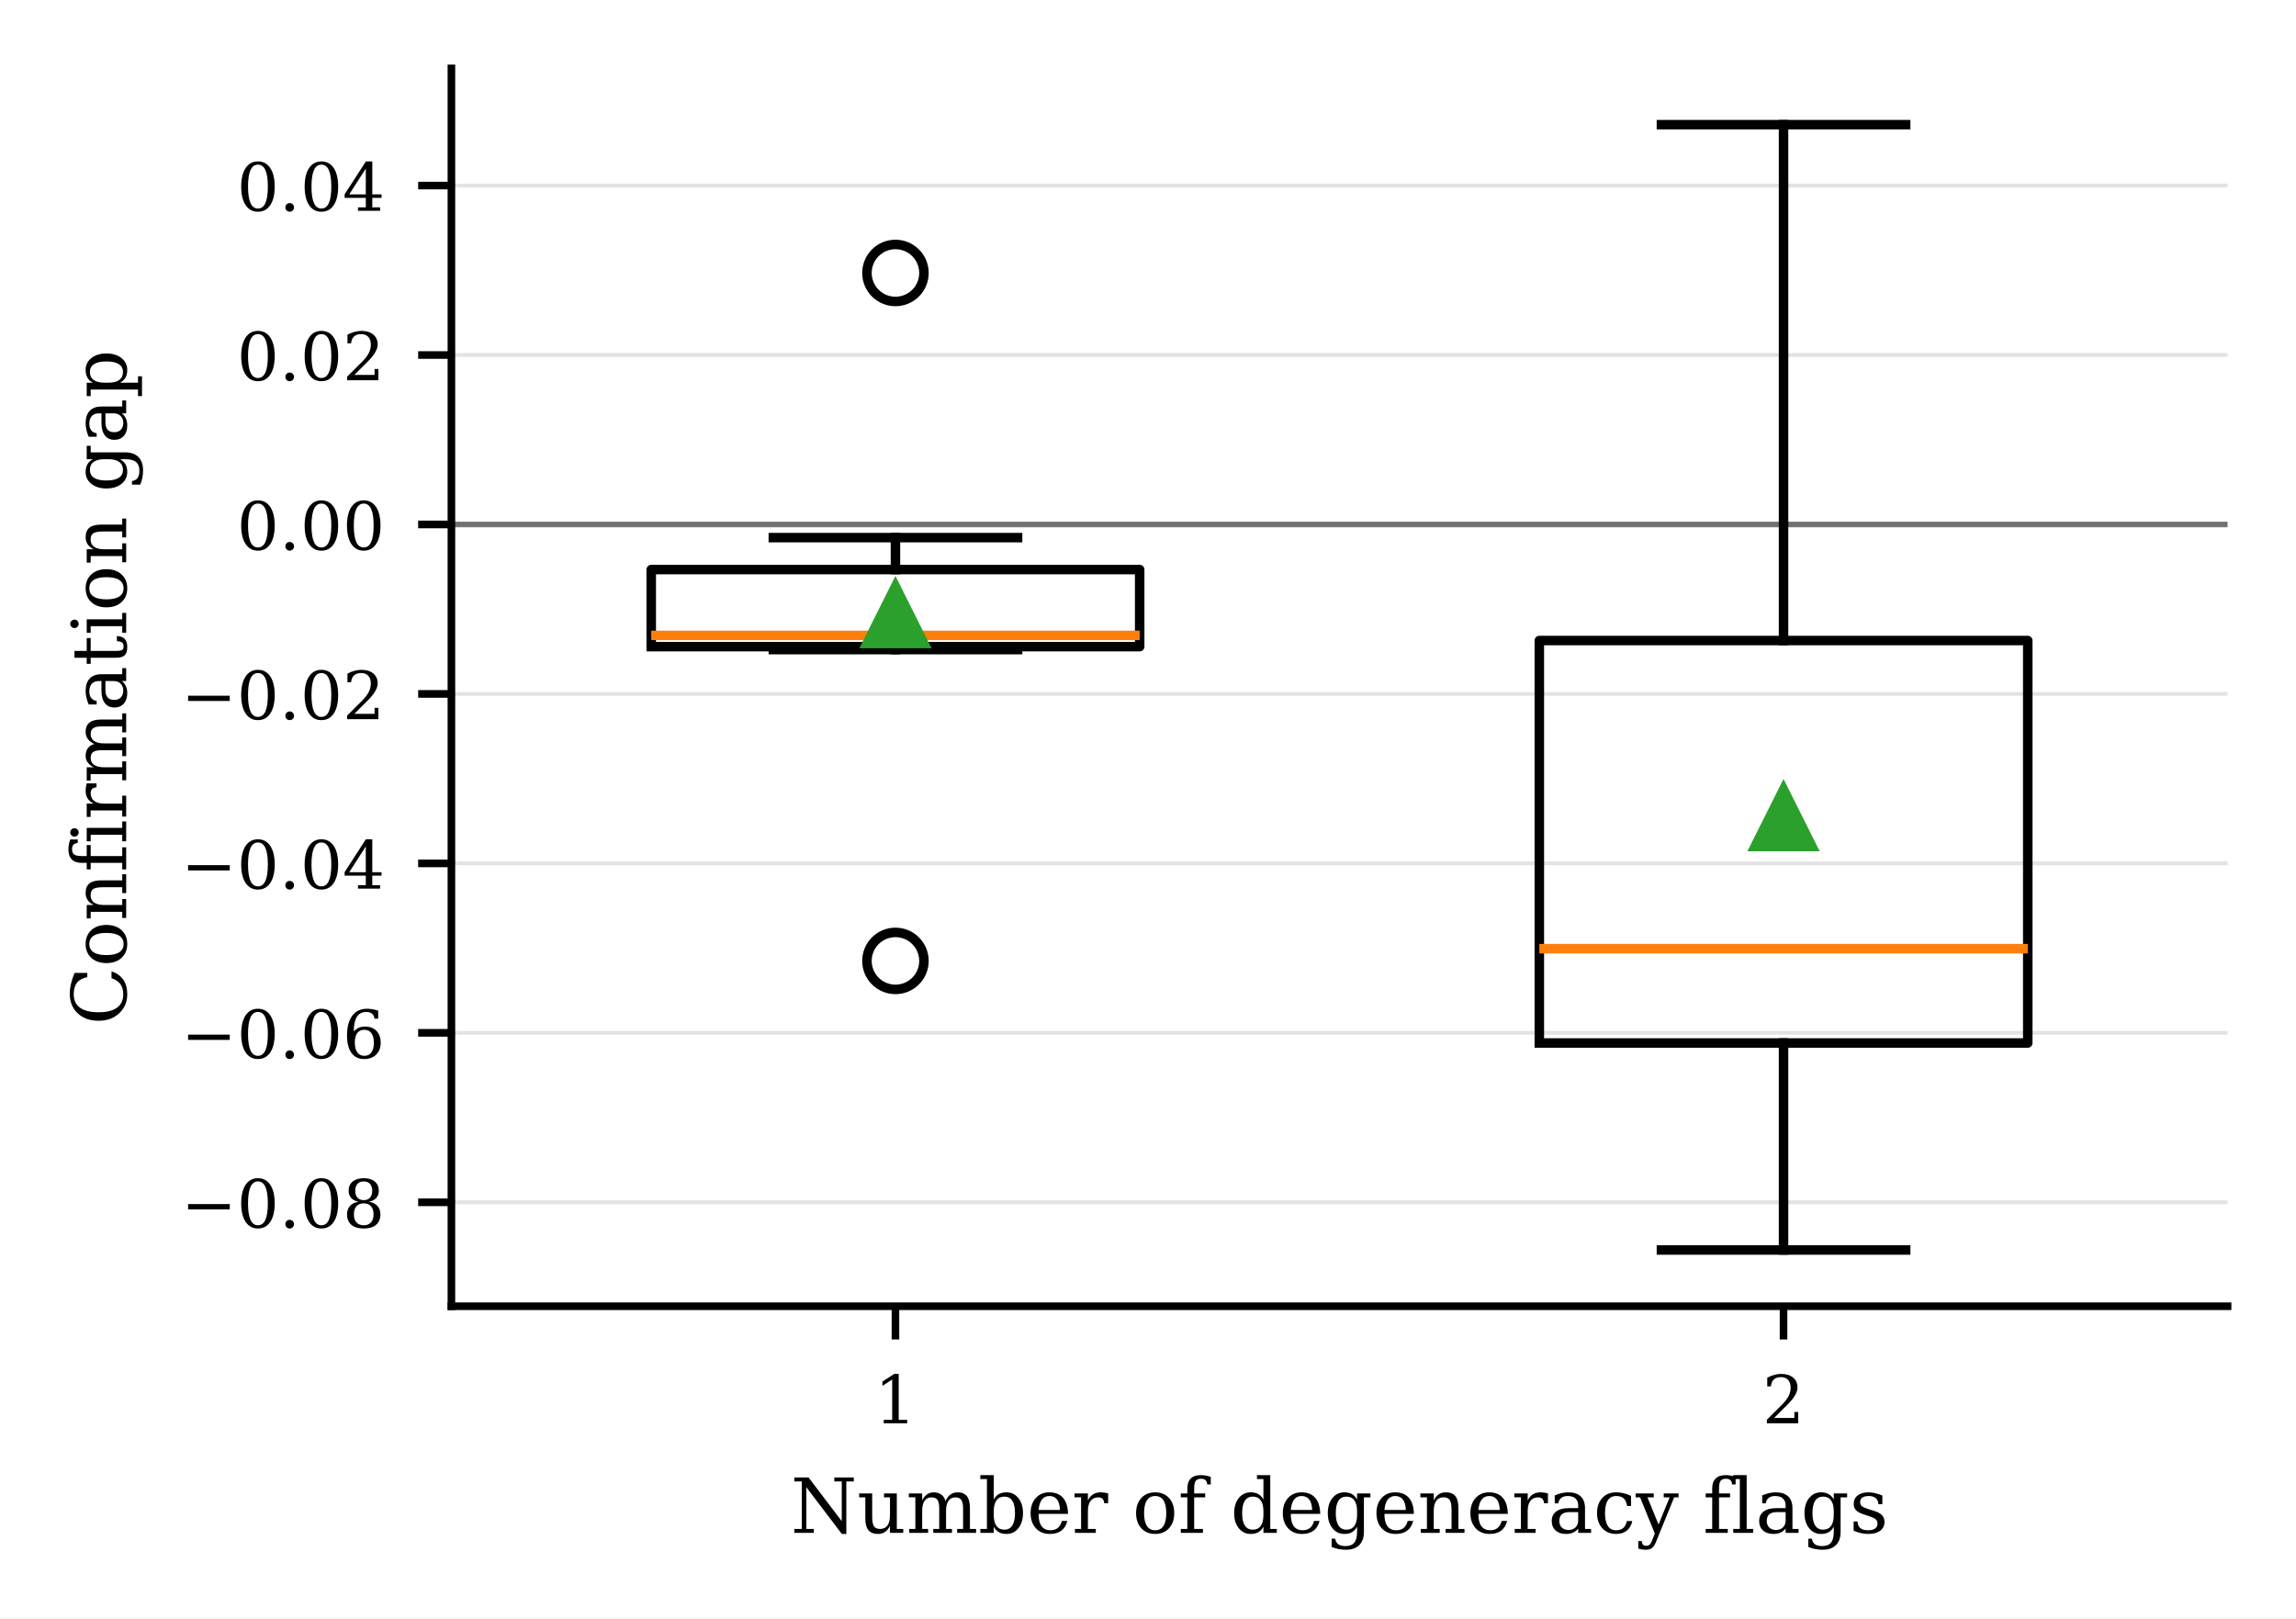
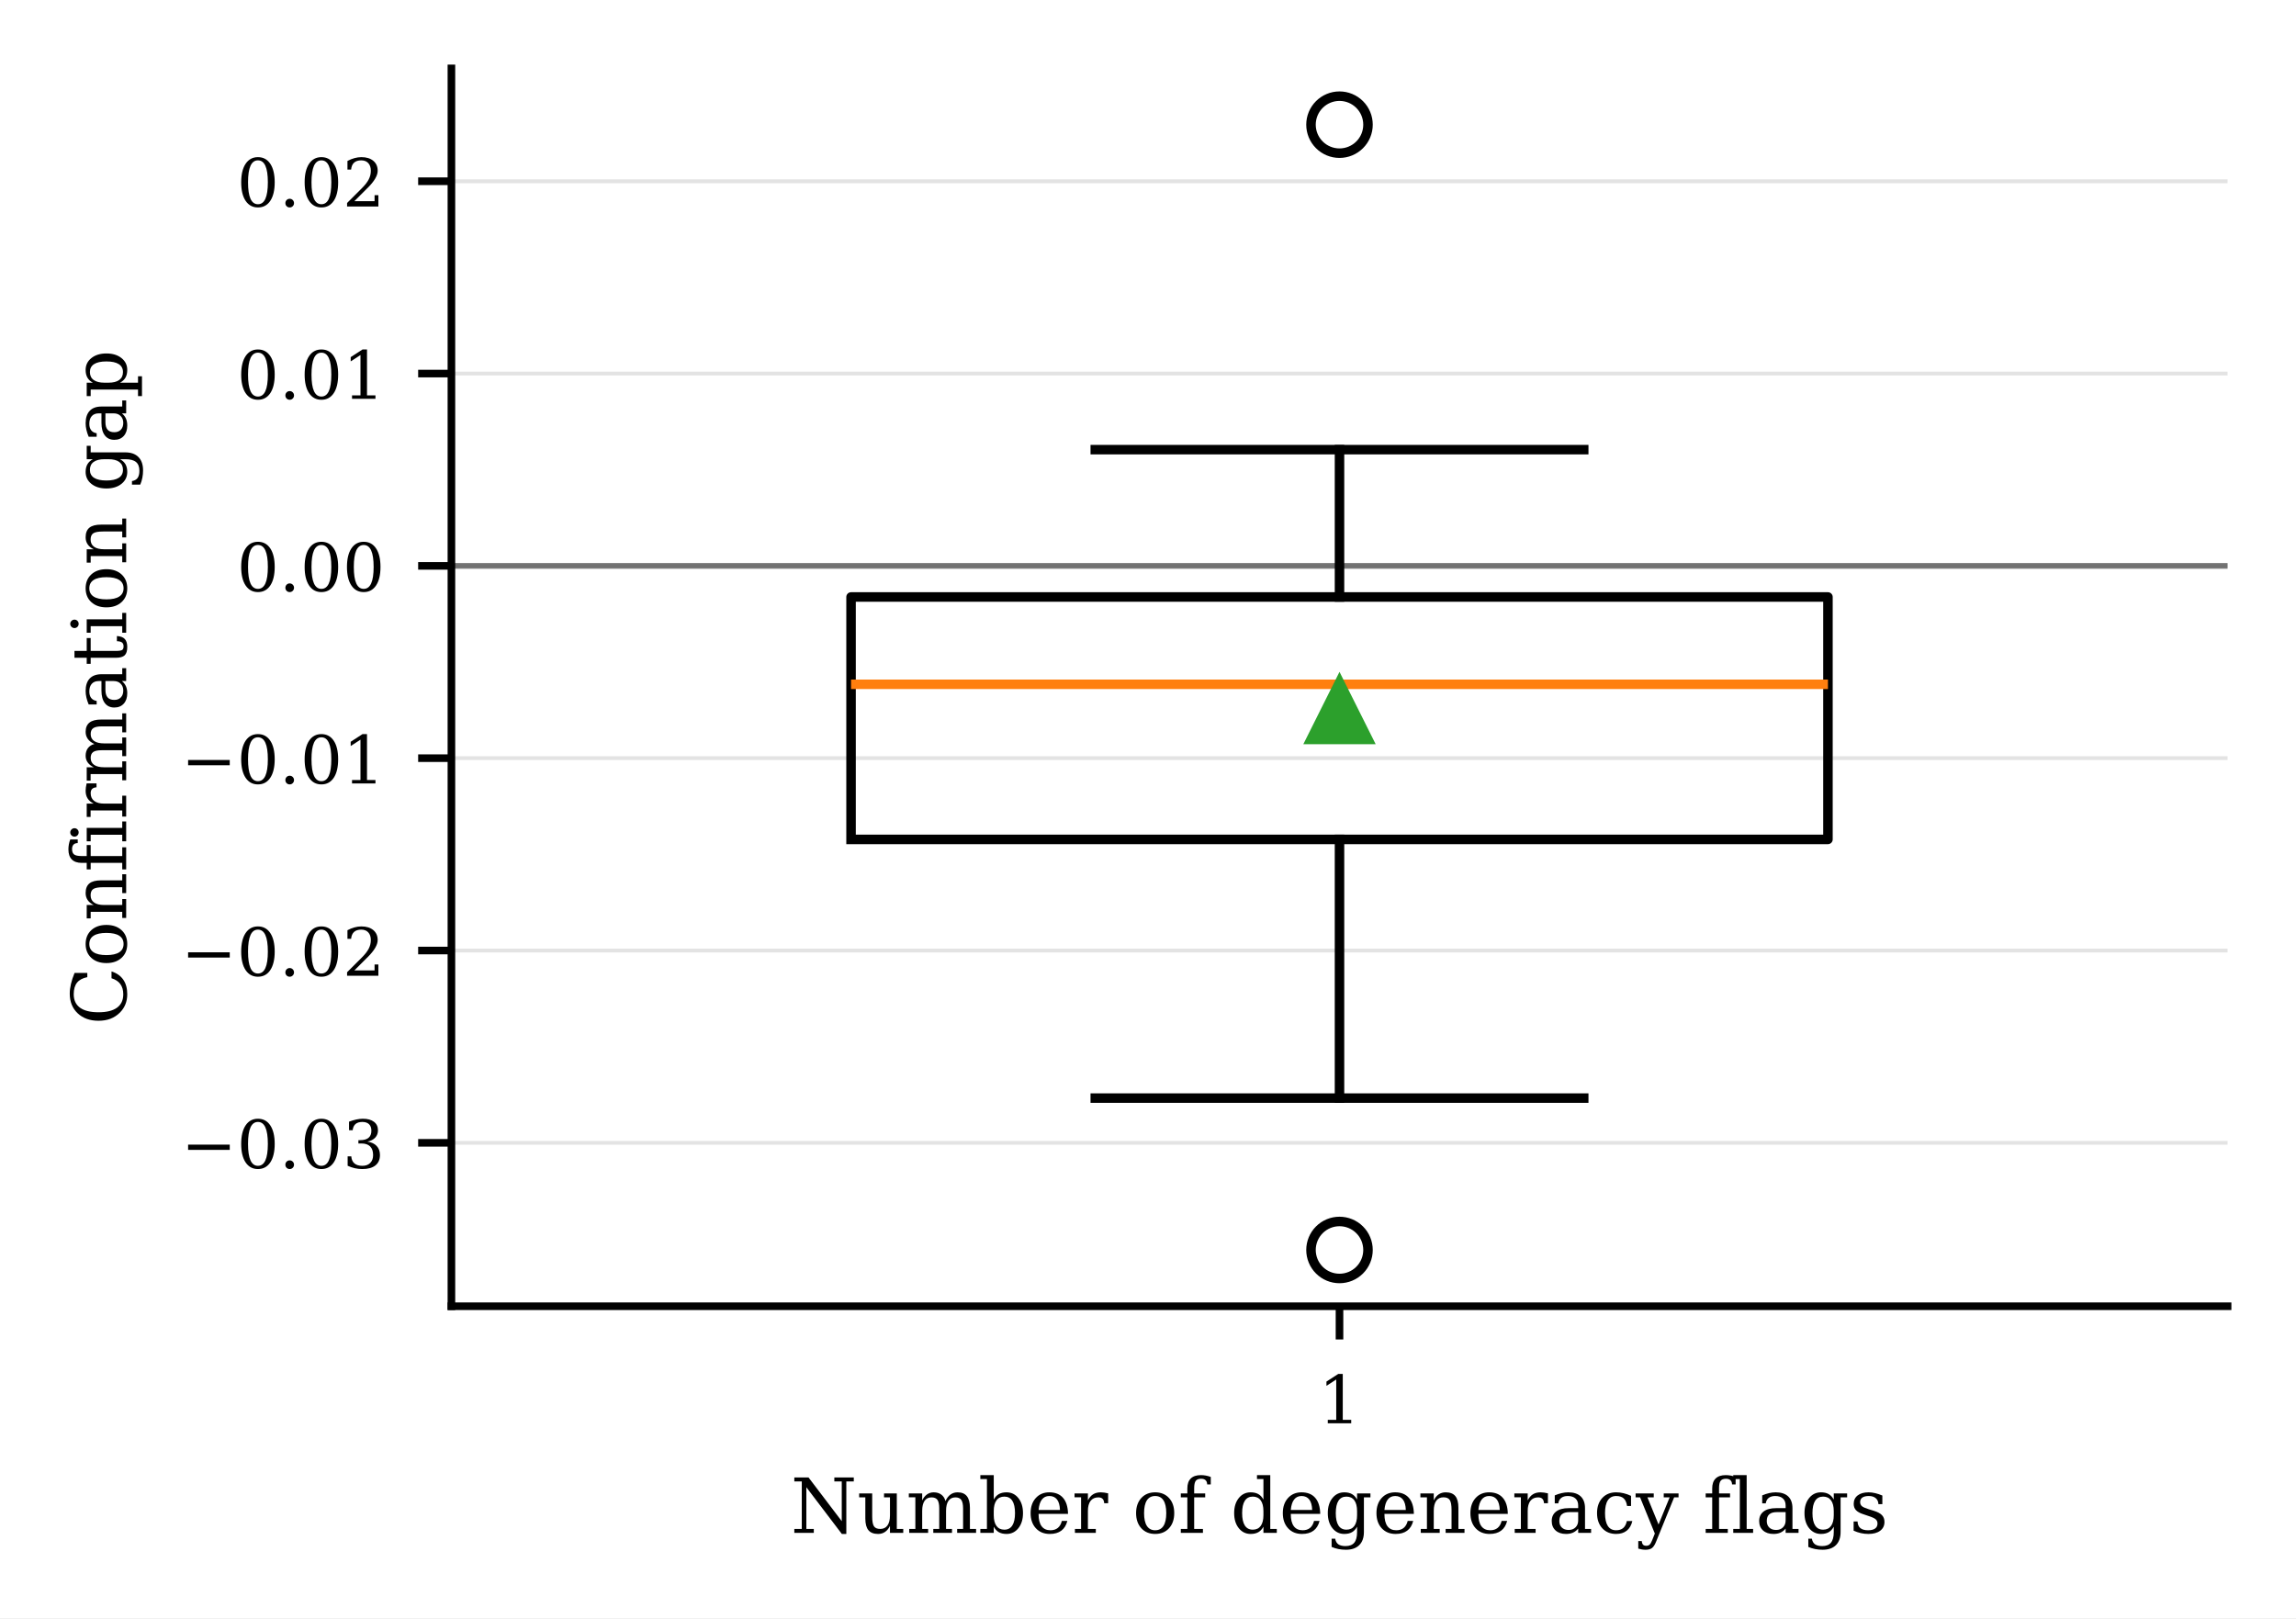
<svg xmlns="http://www.w3.org/2000/svg" xmlns:xlink="http://www.w3.org/1999/xlink" width="241.638pt" height="170.315pt" viewBox="0 0 241.638 170.315" version="1.1">
  <defs>
    <style type="text/css">*{stroke-linejoin: round; stroke-linecap: butt}</style>
  </defs>
  <g id="figure_1">
    <g id="patch_1">
      <path d="M 0 170.315  L 241.638 170.315  L 241.638 0  L 0 0  z " style="fill: #ffffff" />
    </g>
    <g id="axes_1">
      <g id="patch_2">
        <path d="M 47.508 137.484  L 234.438 137.484  L 234.438 7.2  L 47.508 7.2  z " style="fill: #ffffff" />
      </g>
      <g id="matplotlib.axis_1">
        <g id="xtick_1">
          <g id="line2d_1">
            <defs>
-               <path id="m36a0c910b8" d="M 0 0  L 0 3.5  " style="stroke: #000000; stroke-width: 0.8" />
-             </defs>
-             <g>
-               <use xlink:href="#m36a0c910b8" x="94.24" y="137.484" style="stroke: #000000; stroke-width: 0.8" />
+               <path id="me07863ba08" d="M 0 0  L 0 3.5  " style="stroke: #000000; stroke-width: 0.8" />
+             </defs>
+             <g>
+               <use xlink:href="#me07863ba08" x="140.973" y="137.484" style="stroke: #000000; stroke-width: 0.8" />
            </g>
          </g>
          <g id="text_1">
-             <g transform="translate(92.01359 149.8029) scale(0.07 -0.07)">
+             <g transform="translate(138.7461 149.8029) scale(0.07 -0.07)">
              <defs>
                <path id="DejaVuSerif-31" d="M 909 0  L 909 331  L 1722 331  L 1722 4213  L 781 3603  L 781 4013  L 1919 4750  L 2350 4750  L 2350 331  L 3163 331  L 3163 0  L 909 0  z " transform="scale(0.015625)" />
              </defs>
              <use xlink:href="#DejaVuSerif-31" />
            </g>
          </g>
        </g>
-         <g id="xtick_2">
-           <g id="line2d_2">
-             <g>
-               <use xlink:href="#m36a0c910b8" x="187.705" y="137.484" style="stroke: #000000; stroke-width: 0.8" />
-             </g>
-           </g>
-           <g id="text_2">
-             <g transform="translate(185.4786 149.8029) scale(0.07 -0.07)">
-               <defs>
-                 <path id="DejaVuSerif-32" d="M 819 3553  L 469 3553  L 469 4384  Q 803 4563 1142 4656  Q 1481 4750 1806 4750  Q 2534 4750 2956 4397  Q 3378 4044 3378 3438  Q 3378 2753 2422 1800  Q 2347 1728 2309 1691  L 1131 513  L 3078 513  L 3078 1088  L 3444 1088  L 3444 0  L 434 0  L 434 341  L 1850 1753  Q 2319 2222 2519 2614  Q 2719 3006 2719 3438  Q 2719 3909 2473 4175  Q 2228 4441 1797 4441  Q 1350 4441 1106 4219  Q 863 3997 819 3553  z " transform="scale(0.015625)" />
-               </defs>
-               <use xlink:href="#DejaVuSerif-32" />
-             </g>
-           </g>
-         </g>
-         <g id="text_3">
+         <g id="text_2">
          <g transform="translate(83.20609 161.3374) scale(0.08 -0.08)">
            <defs>
              <path id="DejaVuSerif-4e" d="M 313 0  L 313 331  L 941 331  L 941 4331  L 313 4331  L 313 4666  L 1509 4666  L 4306 984  L 4306 4331  L 3681 4331  L 3681 4666  L 5319 4666  L 5319 4331  L 4691 4331  L 4691 -91  L 4313 -91  L 1325 3841  L 1325 331  L 1953 331  L 1953 0  L 313 0  z " transform="scale(0.015625)" />
              <path id="DejaVuSerif-75" d="M 2266 3322  L 3341 3322  L 3341 331  L 3884 331  L 3884 0  L 2766 0  L 2766 588  Q 2606 256 2353 82  Q 2100 -91 1766 -91  Q 1213 -91 952 223  Q 691 538 691 1209  L 691 2988  L 172 2988  L 172 3322  L 1269 3322  L 1269 1388  Q 1269 781 1417 556  Q 1566 331 1947 331  Q 2347 331 2556 625  Q 2766 919 2766 1478  L 2766 2988  L 2266 2988  L 2266 3322  z " transform="scale(0.015625)" />
              <path id="DejaVuSerif-6d" d="M 3316 2675  Q 3481 3041 3739 3227  Q 3997 3413 4341 3413  Q 4863 3413 5119 3089  Q 5375 2766 5375 2113  L 5375 331  L 5894 331  L 5894 0  L 4300 0  L 4300 331  L 4800 331  L 4800 2047  Q 4800 2556 4650 2772  Q 4500 2988 4153 2988  Q 3769 2988 3567 2697  Q 3366 2406 3366 1850  L 3366 331  L 3866 331  L 3866 0  L 2291 0  L 2291 331  L 2791 331  L 2791 2069  Q 2791 2566 2641 2777  Q 2491 2988 2144 2988  Q 1759 2988 1557 2697  Q 1356 2406 1356 1850  L 1356 331  L 1856 331  L 1856 0  L 263 0  L 263 331  L 781 331  L 781 2994  L 231 2994  L 231 3322  L 1356 3322  L 1356 2731  Q 1516 3063 1762 3238  Q 2009 3413 2322 3413  Q 2709 3413 2968 3220  Q 3228 3028 3316 2675  z " transform="scale(0.015625)" />
              <path id="DejaVuSerif-62" d="M 738 331  L 738 4531  L 184 4531  L 184 4863  L 1313 4863  L 1313 2803  Q 1481 3116 1742 3264  Q 2003 3413 2388 3413  Q 3000 3413 3387 2928  Q 3775 2444 3775 1663  Q 3775 881 3387 395  Q 3000 -91 2388 -91  Q 2003 -91 1742 57  Q 1481 206 1313 519  L 1313 0  L 184 0  L 184 331  L 738 331  z M 1313 1497  Q 1313 897 1542 583  Q 1772 269 2209 269  Q 2650 269 2876 622  Q 3103 975 3103 1663  Q 3103 2353 2876 2703  Q 2650 3053 2209 3053  Q 1772 3053 1542 2737  Q 1313 2422 1313 1825  L 1313 1497  z " transform="scale(0.015625)" />
              <path id="DejaVuSerif-65" d="M 3469 1600  L 991 1600  L 991 1575  Q 991 903 1244 561  Q 1497 219 1991 219  Q 2369 219 2611 417  Q 2853 616 2950 1006  L 3413 1006  Q 3275 459 2904 184  Q 2534 -91 1931 -91  Q 1203 -91 761 389  Q 319 869 319 1663  Q 319 2450 753 2931  Q 1188 3413 1894 3413  Q 2647 3413 3050 2948  Q 3453 2484 3469 1600  z M 2791 1931  Q 2772 2513 2545 2808  Q 2319 3103 1894 3103  Q 1497 3103 1269 2806  Q 1041 2509 991 1931  L 2791 1931  z " transform="scale(0.015625)" />
              <path id="DejaVuSerif-72" d="M 3059 3328  L 3059 2497  L 2728 2497  Q 2713 2744 2591 2866  Q 2469 2988 2234 2988  Q 1809 2988 1582 2694  Q 1356 2400 1356 1850  L 1356 331  L 2022 331  L 2022 0  L 263 0  L 263 331  L 781 331  L 781 2994  L 231 2994  L 231 3322  L 1356 3322  L 1356 2731  Q 1525 3078 1790 3245  Q 2056 3413 2438 3413  Q 2578 3413 2733 3391  Q 2888 3369 3059 3328  z " transform="scale(0.015625)" />
              <path id="DejaVuSerif-20" transform="scale(0.015625)" />
              <path id="DejaVuSerif-6f" d="M 1925 219  Q 2388 219 2623 584  Q 2859 950 2859 1663  Q 2859 2375 2623 2739  Q 2388 3103 1925 3103  Q 1463 3103 1227 2739  Q 991 2375 991 1663  Q 991 950 1228 584  Q 1466 219 1925 219  z M 1925 -91  Q 1200 -91 759 389  Q 319 869 319 1663  Q 319 2456 758 2934  Q 1197 3413 1925 3413  Q 2653 3413 3092 2934  Q 3531 2456 3531 1663  Q 3531 869 3092 389  Q 2653 -91 1925 -91  z " transform="scale(0.015625)" />
              <path id="DejaVuSerif-66" d="M 2753 4078  L 2450 4078  Q 2447 4313 2317 4434  Q 2188 4556 1941 4556  Q 1619 4556 1487 4379  Q 1356 4203 1356 3750  L 1356 3322  L 2284 3322  L 2284 2988  L 1356 2988  L 1356 331  L 2094 331  L 2094 0  L 231 0  L 231 331  L 781 331  L 781 2988  L 231 2988  L 231 3322  L 781 3322  L 781 3738  Q 781 4294 1070 4578  Q 1359 4863 1919 4863  Q 2128 4863 2337 4825  Q 2547 4788 2753 4709  L 2753 4078  z " transform="scale(0.015625)" />
              <path id="DejaVuSerif-64" d="M 3359 331  L 3909 331  L 3909 0  L 2784 0  L 2784 519  Q 2616 206 2355 57  Q 2094 -91 1709 -91  Q 1097 -91 708 395  Q 319 881 319 1663  Q 319 2444 706 2928  Q 1094 3413 1709 3413  Q 2094 3413 2355 3264  Q 2616 3116 2784 2803  L 2784 4531  L 2241 4531  L 2241 4863  L 3359 4863  L 3359 331  z M 2784 1497  L 2784 1825  Q 2784 2422 2554 2737  Q 2325 3053 1888 3053  Q 1444 3053 1217 2703  Q 991 2353 991 1663  Q 991 975 1217 622  Q 1444 269 1888 269  Q 2325 269 2554 583  Q 2784 897 2784 1497  z " transform="scale(0.015625)" />
              <path id="DejaVuSerif-67" d="M 3359 2988  L 3359 72  Q 3359 -644 2965 -1033  Q 2572 -1422 1844 -1422  Q 1516 -1422 1216 -1362  Q 916 -1303 641 -1184  L 641 -488  L 941 -488  Q 997 -813 1206 -963  Q 1416 -1113 1806 -1113  Q 2313 -1113 2548 -827  Q 2784 -541 2784 72  L 2784 519  Q 2616 206 2355 57  Q 2094 -91 1709 -91  Q 1097 -91 708 395  Q 319 881 319 1663  Q 319 2444 706 2928  Q 1094 3413 1709 3413  Q 2094 3413 2355 3264  Q 2616 3116 2784 2803  L 2784 3322  L 3909 3322  L 3909 2988  L 3359 2988  z M 2784 1825  Q 2784 2422 2554 2737  Q 2325 3053 1888 3053  Q 1444 3053 1217 2703  Q 991 2353 991 1663  Q 991 975 1217 622  Q 1444 269 1888 269  Q 2325 269 2554 583  Q 2784 897 2784 1497  L 2784 1825  z " transform="scale(0.015625)" />
              <path id="DejaVuSerif-6e" d="M 263 0  L 263 331  L 781 331  L 781 2988  L 231 2988  L 231 3322  L 1356 3322  L 1356 2731  Q 1516 3069 1770 3241  Q 2025 3413 2363 3413  Q 2913 3413 3172 3097  Q 3431 2781 3431 2113  L 3431 331  L 3944 331  L 3944 0  L 2356 0  L 2356 331  L 2853 331  L 2853 1931  Q 2853 2541 2703 2767  Q 2553 2994 2175 2994  Q 1775 2994 1565 2701  Q 1356 2409 1356 1850  L 1356 331  L 1856 331  L 1856 0  L 263 0  z " transform="scale(0.015625)" />
              <path id="DejaVuSerif-61" d="M 2547 1044  L 2547 1747  L 1806 1747  Q 1378 1747 1168 1562  Q 959 1378 959 997  Q 959 650 1171 447  Q 1384 244 1747 244  Q 2106 244 2326 466  Q 2547 688 2547 1044  z M 3122 2075  L 3122 331  L 3634 331  L 3634 0  L 2547 0  L 2547 359  Q 2356 128 2106 18  Q 1856 -91 1522 -91  Q 969 -91 644 203  Q 319 497 319 997  Q 319 1513 691 1797  Q 1063 2081 1741 2081  L 2547 2081  L 2547 2309  Q 2547 2688 2317 2895  Q 2088 3103 1672 3103  Q 1328 3103 1125 2947  Q 922 2791 872 2484  L 575 2484  L 575 3156  Q 875 3284 1158 3348  Q 1441 3413 1709 3413  Q 2400 3413 2761 3070  Q 3122 2728 3122 2075  z " transform="scale(0.015625)" />
              <path id="DejaVuSerif-63" d="M 3291 997  Q 3169 466 2822 187  Q 2475 -91 1925 -91  Q 1200 -91 759 389  Q 319 869 319 1663  Q 319 2459 759 2936  Q 1200 3413 1925 3413  Q 2241 3413 2553 3339  Q 2866 3266 3181 3116  L 3181 2266  L 2847 2266  Q 2781 2703 2561 2903  Q 2341 3103 1931 3103  Q 1466 3103 1228 2742  Q 991 2381 991 1663  Q 991 944 1227 581  Q 1463 219 1931 219  Q 2303 219 2525 412  Q 2747 606 2828 997  L 3291 997  z " transform="scale(0.015625)" />
              <path id="DejaVuSerif-79" d="M 1381 -609  L 1600 -56  L 359 2988  L -19 2988  L -19 3322  L 1509 3322  L 1509 2988  L 978 2988  L 1913 703  L 2847 2988  L 2350 2988  L 2350 3322  L 3597 3322  L 3597 2988  L 3225 2988  L 1703 -750  Q 1547 -1138 1356 -1280  Q 1166 -1422 819 -1422  Q 672 -1422 517 -1397  Q 363 -1372 206 -1325  L 206 -691  L 500 -691  Q 519 -903 608 -995  Q 697 -1088 884 -1088  Q 1056 -1088 1161 -992  Q 1266 -897 1381 -609  z " transform="scale(0.015625)" />
              <path id="DejaVuSerif-6c" d="M 1313 331  L 1856 331  L 1856 0  L 184 0  L 184 331  L 738 331  L 738 4531  L 184 4531  L 184 4863  L 1313 4863  L 1313 331  z " transform="scale(0.015625)" />
              <path id="DejaVuSerif-73" d="M 359 184  L 359 959  L 691 959  Q 703 588 923 403  Q 1144 219 1575 219  Q 1963 219 2166 364  Q 2369 509 2369 788  Q 2369 1006 2220 1140  Q 2072 1275 1594 1428  L 1178 1569  Q 750 1706 558 1912  Q 366 2119 366 2438  Q 366 2894 700 3153  Q 1034 3413 1625 3413  Q 1888 3413 2178 3344  Q 2469 3275 2778 3144  L 2778 2419  L 2447 2419  Q 2434 2741 2221 2922  Q 2009 3103 1644 3103  Q 1281 3103 1095 2975  Q 909 2847 909 2591  Q 909 2381 1050 2254  Q 1191 2128 1613 1997  L 2069 1856  Q 2541 1709 2748 1489  Q 2956 1269 2956 922  Q 2956 450 2595 179  Q 2234 -91 1600 -91  Q 1278 -91 972 -22  Q 666 47 359 184  z " transform="scale(0.015625)" />
            </defs>
            <use xlink:href="#DejaVuSerif-4e" />
            <use xlink:href="#DejaVuSerif-75" transform="translate(87.5 0)" />
            <use xlink:href="#DejaVuSerif-6d" transform="translate(151.9043 0)" />
            <use xlink:href="#DejaVuSerif-62" transform="translate(246.7285 0)" />
            <use xlink:href="#DejaVuSerif-65" transform="translate(310.7422 0)" />
            <use xlink:href="#DejaVuSerif-72" transform="translate(369.9219 0)" />
            <use xlink:href="#DejaVuSerif-20" transform="translate(417.7246 0)" />
            <use xlink:href="#DejaVuSerif-6f" transform="translate(449.5117 0)" />
            <use xlink:href="#DejaVuSerif-66" transform="translate(509.7168 0)" />
            <use xlink:href="#DejaVuSerif-20" transform="translate(546.7285 0)" />
            <use xlink:href="#DejaVuSerif-64" transform="translate(578.5156 0)" />
            <use xlink:href="#DejaVuSerif-65" transform="translate(642.5293 0)" />
            <use xlink:href="#DejaVuSerif-67" transform="translate(701.709 0)" />
            <use xlink:href="#DejaVuSerif-65" transform="translate(765.7227 0)" />
            <use xlink:href="#DejaVuSerif-6e" transform="translate(824.9023 0)" />
            <use xlink:href="#DejaVuSerif-65" transform="translate(889.3066 0)" />
            <use xlink:href="#DejaVuSerif-72" transform="translate(948.4863 0)" />
            <use xlink:href="#DejaVuSerif-61" transform="translate(996.2891 0)" />
            <use xlink:href="#DejaVuSerif-63" transform="translate(1055.908 0)" />
            <use xlink:href="#DejaVuSerif-79" transform="translate(1111.914 0)" />
            <use xlink:href="#DejaVuSerif-20" transform="translate(1168.408 0)" />
            <use xlink:href="#DejaVuSerif-66" transform="translate(1200.195 0)" />
            <use xlink:href="#DejaVuSerif-6c" transform="translate(1237.207 0)" />
            <use xlink:href="#DejaVuSerif-61" transform="translate(1269.189 0)" />
            <use xlink:href="#DejaVuSerif-67" transform="translate(1328.809 0)" />
            <use xlink:href="#DejaVuSerif-73" transform="translate(1392.822 0)" />
          </g>
        </g>
      </g>
      <g id="matplotlib.axis_2">
        <g id="ytick_1">
+           <g id="line2d_2">
+             <path d="M 47.508 120.285  L 234.438 120.285  " clip-path="url(#p26b2263d2a)" style="fill: none; stroke: #b0b0b0; stroke-opacity: 0.35; stroke-width: 0.4; stroke-linecap: square" />
+           </g>
          <g id="line2d_3">
-             <path d="M 47.508 126.544  L 234.438 126.544  " clip-path="url(#p0a66d9eeee)" style="fill: none; stroke: #b0b0b0; stroke-opacity: 0.35; stroke-width: 0.4; stroke-linecap: square" />
-           </g>
-           <g id="line2d_4">
-             <defs>
-               <path id="mc7342f8eb5" d="M 0 0  L -3.5 0  " style="stroke: #000000; stroke-width: 0.8" />
-             </defs>
-             <g>
-               <use xlink:href="#mc7342f8eb5" x="47.508" y="126.544" style="stroke: #000000; stroke-width: 0.8" />
-             </g>
-           </g>
-           <g id="text_4">
-             <g transform="translate(19.05625 129.2031) scale(0.07 -0.07)">
+             <defs>
+               <path id="m6c20b6d5d7" d="M 0 0  L -3.5 0  " style="stroke: #000000; stroke-width: 0.8" />
+             </defs>
+             <g>
+               <use xlink:href="#m6c20b6d5d7" x="47.508" y="120.285" style="stroke: #000000; stroke-width: 0.8" />
+             </g>
+           </g>
+           <g id="text_3">
+             <g transform="translate(19.05625 122.9445) scale(0.07 -0.07)">
              <defs>
                <path id="DejaVuSerif-2212" d="M 678 2259  L 4684 2259  L 4684 1753  L 678 1753  L 678 2259  z " transform="scale(0.015625)" />
                <path id="DejaVuSerif-30" d="M 2034 219  Q 2513 219 2750 744  Q 2988 1269 2988 2328  Q 2988 3391 2750 3916  Q 2513 4441 2034 4441  Q 1556 4441 1318 3916  Q 1081 3391 1081 2328  Q 1081 1269 1318 744  Q 1556 219 2034 219  z M 2034 -91  Q 1275 -91 848 546  Q 422 1184 422 2328  Q 422 3475 848 4112  Q 1275 4750 2034 4750  Q 2797 4750 3222 4112  Q 3647 3475 3647 2328  Q 3647 1184 3222 546  Q 2797 -91 2034 -91  z " transform="scale(0.015625)" />
                <path id="DejaVuSerif-2e" d="M 603 325  Q 603 500 722 622  Q 841 744 1019 744  Q 1191 744 1312 622  Q 1434 500 1434 325  Q 1434 153 1312 31  Q 1191 -91 1019 -91  Q 841 -91 722 29  Q 603 150 603 325  z " transform="scale(0.015625)" />
-                 <path id="DejaVuSerif-38" d="M 2981 1275  Q 2981 1775 2732 2051  Q 2484 2328 2034 2328  Q 1584 2328 1336 2051  Q 1088 1775 1088 1275  Q 1088 772 1336 495  Q 1584 219 2034 219  Q 2484 219 2732 495  Q 2981 772 2981 1275  z M 2853 3541  Q 2853 3966 2637 4203  Q 2422 4441 2034 4441  Q 1650 4441 1433 4203  Q 1216 3966 1216 3541  Q 1216 3113 1433 2875  Q 1650 2638 2034 2638  Q 2422 2638 2637 2875  Q 2853 3113 2853 3541  z M 2516 2484  Q 3047 2413 3344 2092  Q 3641 1772 3641 1275  Q 3641 619 3225 264  Q 2809 -91 2034 -91  Q 1263 -91 845 264  Q 428 619 428 1275  Q 428 1772 725 2092  Q 1022 2413 1556 2484  Q 1084 2569 832 2842  Q 581 3116 581 3541  Q 581 4103 968 4426  Q 1356 4750 2034 4750  Q 2713 4750 3100 4426  Q 3488 4103 3488 3541  Q 3488 3116 3236 2842  Q 2984 2569 2516 2484  z " transform="scale(0.015625)" />
+                 <path id="DejaVuSerif-33" d="M 622 4469  Q 988 4606 1323 4678  Q 1659 4750 1953 4750  Q 2638 4750 3022 4454  Q 3406 4159 3406 3634  Q 3406 3213 3140 2930  Q 2875 2647 2388 2547  Q 2963 2466 3280 2130  Q 3597 1794 3597 1259  Q 3597 606 3158 257  Q 2719 -91 1894 -91  Q 1528 -91 1179 -12  Q 831 66 488 225  L 488 1131  L 838 1131  Q 869 681 1141 450  Q 1413 219 1906 219  Q 2384 219 2661 495  Q 2938 772 2938 1253  Q 2938 1803 2653 2086  Q 2369 2369 1819 2369  L 1522 2369  L 1522 2688  L 1678 2688  Q 2225 2688 2498 2914  Q 2772 3141 2772 3597  Q 2772 4006 2547 4223  Q 2322 4441 1900 4441  Q 1478 4441 1245 4241  Q 1013 4041 972 3647  L 622 3647  L 622 4469  z " transform="scale(0.015625)" />
              </defs>
              <use xlink:href="#DejaVuSerif-2212" />
              <use xlink:href="#DejaVuSerif-30" transform="translate(83.78906 0)" />
              <use xlink:href="#DejaVuSerif-2e" transform="translate(147.4121 0)" />
              <use xlink:href="#DejaVuSerif-30" transform="translate(179.1992 0)" />
-               <use xlink:href="#DejaVuSerif-38" transform="translate(242.8223 0)" />
+               <use xlink:href="#DejaVuSerif-33" transform="translate(242.8223 0)" />
            </g>
          </g>
        </g>
        <g id="ytick_2">
+           <g id="line2d_4">
+             <path d="M 47.508 100.043  L 234.438 100.043  " clip-path="url(#p26b2263d2a)" style="fill: none; stroke: #b0b0b0; stroke-opacity: 0.35; stroke-width: 0.4; stroke-linecap: square" />
+           </g>
          <g id="line2d_5">
-             <path d="M 47.508 108.708  L 234.438 108.708  " clip-path="url(#p0a66d9eeee)" style="fill: none; stroke: #b0b0b0; stroke-opacity: 0.35; stroke-width: 0.4; stroke-linecap: square" />
-           </g>
-           <g id="line2d_6">
-             <g>
-               <use xlink:href="#mc7342f8eb5" x="47.508" y="108.708" style="stroke: #000000; stroke-width: 0.8" />
-             </g>
-           </g>
-           <g id="text_5">
-             <g transform="translate(19.05625 111.3671) scale(0.07 -0.07)">
+             <g>
+               <use xlink:href="#m6c20b6d5d7" x="47.508" y="100.043" style="stroke: #000000; stroke-width: 0.8" />
+             </g>
+           </g>
+           <g id="text_4">
+             <g transform="translate(19.05625 102.7026) scale(0.07 -0.07)">
              <defs>
-                 <path id="DejaVuSerif-36" d="M 2094 219  Q 2534 219 2771 542  Q 3009 866 3009 1472  Q 3009 2078 2771 2401  Q 2534 2725 2094 2725  Q 1647 2725 1412 2412  Q 1178 2100 1178 1509  Q 1178 888 1415 553  Q 1653 219 2094 219  z M 1075 2569  Q 1288 2803 1556 2918  Q 1825 3034 2163 3034  Q 2859 3034 3264 2615  Q 3669 2197 3669 1472  Q 3669 763 3233 336  Q 2797 -91 2069 -91  Q 1278 -91 853 498  Q 428 1088 428 2181  Q 428 3406 931 4078  Q 1434 4750 2350 4750  Q 2597 4750 2869 4703  Q 3141 4656 3425 4563  L 3425 3794  L 3072 3794  Q 3034 4109 2831 4275  Q 2628 4441 2284 4441  Q 1678 4441 1381 3981  Q 1084 3522 1075 2569  z " transform="scale(0.015625)" />
+                 <path id="DejaVuSerif-32" d="M 819 3553  L 469 3553  L 469 4384  Q 803 4563 1142 4656  Q 1481 4750 1806 4750  Q 2534 4750 2956 4397  Q 3378 4044 3378 3438  Q 3378 2753 2422 1800  Q 2347 1728 2309 1691  L 1131 513  L 3078 513  L 3078 1088  L 3444 1088  L 3444 0  L 434 0  L 434 341  L 1850 1753  Q 2319 2222 2519 2614  Q 2719 3006 2719 3438  Q 2719 3909 2473 4175  Q 2228 4441 1797 4441  Q 1350 4441 1106 4219  Q 863 3997 819 3553  z " transform="scale(0.015625)" />
              </defs>
              <use xlink:href="#DejaVuSerif-2212" />
              <use xlink:href="#DejaVuSerif-30" transform="translate(83.78906 0)" />
              <use xlink:href="#DejaVuSerif-2e" transform="translate(147.4121 0)" />
              <use xlink:href="#DejaVuSerif-30" transform="translate(179.1992 0)" />
-               <use xlink:href="#DejaVuSerif-36" transform="translate(242.8223 0)" />
+               <use xlink:href="#DejaVuSerif-32" transform="translate(242.8223 0)" />
            </g>
          </g>
        </g>
        <g id="ytick_3">
+           <g id="line2d_6">
+             <path d="M 47.508 79.801  L 234.438 79.801  " clip-path="url(#p26b2263d2a)" style="fill: none; stroke: #b0b0b0; stroke-opacity: 0.35; stroke-width: 0.4; stroke-linecap: square" />
+           </g>
          <g id="line2d_7">
-             <path d="M 47.508 90.872  L 234.438 90.872  " clip-path="url(#p0a66d9eeee)" style="fill: none; stroke: #b0b0b0; stroke-opacity: 0.35; stroke-width: 0.4; stroke-linecap: square" />
-           </g>
-           <g id="line2d_8">
-             <g>
-               <use xlink:href="#mc7342f8eb5" x="47.508" y="90.872" style="stroke: #000000; stroke-width: 0.8" />
-             </g>
-           </g>
-           <g id="text_6">
-             <g transform="translate(19.05625 93.53109) scale(0.07 -0.07)">
-               <defs>
-                 <path id="DejaVuSerif-34" d="M 2234 1581  L 2234 4063  L 641 1581  L 2234 1581  z M 3609 0  L 1484 0  L 1484 331  L 2234 331  L 2234 1247  L 197 1247  L 197 1588  L 2241 4750  L 2859 4750  L 2859 1581  L 3750 1581  L 3750 1247  L 2859 1247  L 2859 331  L 3609 331  L 3609 0  z " transform="scale(0.015625)" />
-               </defs>
+             <g>
+               <use xlink:href="#m6c20b6d5d7" x="47.508" y="79.801" style="stroke: #000000; stroke-width: 0.8" />
+             </g>
+           </g>
+           <g id="text_5">
+             <g transform="translate(19.05625 82.46077) scale(0.07 -0.07)">
              <use xlink:href="#DejaVuSerif-2212" />
              <use xlink:href="#DejaVuSerif-30" transform="translate(83.78906 0)" />
              <use xlink:href="#DejaVuSerif-2e" transform="translate(147.4121 0)" />
              <use xlink:href="#DejaVuSerif-30" transform="translate(179.1992 0)" />
-               <use xlink:href="#DejaVuSerif-34" transform="translate(242.8223 0)" />
+               <use xlink:href="#DejaVuSerif-31" transform="translate(242.8223 0)" />
            </g>
          </g>
        </g>
        <g id="ytick_4">
+           <g id="line2d_8">
+             <path d="M 47.508 59.559  L 234.438 59.559  " clip-path="url(#p26b2263d2a)" style="fill: none; stroke: #b0b0b0; stroke-opacity: 0.35; stroke-width: 0.4; stroke-linecap: square" />
+           </g>
          <g id="line2d_9">
-             <path d="M 47.508 73.036  L 234.438 73.036  " clip-path="url(#p0a66d9eeee)" style="fill: none; stroke: #b0b0b0; stroke-opacity: 0.35; stroke-width: 0.4; stroke-linecap: square" />
-           </g>
-           <g id="line2d_10">
-             <g>
-               <use xlink:href="#mc7342f8eb5" x="47.508" y="73.036" style="stroke: #000000; stroke-width: 0.8" />
-             </g>
-           </g>
-           <g id="text_7">
-             <g transform="translate(19.05625 75.69507) scale(0.07 -0.07)">
-               <use xlink:href="#DejaVuSerif-2212" />
-               <use xlink:href="#DejaVuSerif-30" transform="translate(83.78906 0)" />
-               <use xlink:href="#DejaVuSerif-2e" transform="translate(147.4121 0)" />
-               <use xlink:href="#DejaVuSerif-30" transform="translate(179.1992 0)" />
-               <use xlink:href="#DejaVuSerif-32" transform="translate(242.8223 0)" />
-             </g>
-           </g>
-         </g>
-         <g id="ytick_5">
-           <g id="line2d_11">
-             <path d="M 47.508 55.2  L 234.438 55.2  " clip-path="url(#p0a66d9eeee)" style="fill: none; stroke: #b0b0b0; stroke-opacity: 0.35; stroke-width: 0.4; stroke-linecap: square" />
-           </g>
-           <g id="line2d_12">
-             <g>
-               <use xlink:href="#mc7342f8eb5" x="47.508" y="55.2" style="stroke: #000000; stroke-width: 0.8" />
-             </g>
-           </g>
-           <g id="text_8">
-             <g transform="translate(24.92203 57.85906) scale(0.07 -0.07)">
+             <g>
+               <use xlink:href="#m6c20b6d5d7" x="47.508" y="59.559" style="stroke: #000000; stroke-width: 0.8" />
+             </g>
+           </g>
+           <g id="text_6">
+             <g transform="translate(24.92203 62.21891) scale(0.07 -0.07)">
              <use xlink:href="#DejaVuSerif-30" />
              <use xlink:href="#DejaVuSerif-2e" transform="translate(63.62305 0)" />
              <use xlink:href="#DejaVuSerif-30" transform="translate(95.41016 0)" />
              <use xlink:href="#DejaVuSerif-30" transform="translate(159.0332 0)" />
            </g>
          </g>
        </g>
+         <g id="ytick_5">
+           <g id="line2d_10">
+             <path d="M 47.508 39.318  L 234.438 39.318  " clip-path="url(#p26b2263d2a)" style="fill: none; stroke: #b0b0b0; stroke-opacity: 0.35; stroke-width: 0.4; stroke-linecap: square" />
+           </g>
+           <g id="line2d_11">
+             <g>
+               <use xlink:href="#m6c20b6d5d7" x="47.508" y="39.318" style="stroke: #000000; stroke-width: 0.8" />
+             </g>
+           </g>
+           <g id="text_7">
+             <g transform="translate(24.92203 41.97704) scale(0.07 -0.07)">
+               <use xlink:href="#DejaVuSerif-30" />
+               <use xlink:href="#DejaVuSerif-2e" transform="translate(63.62305 0)" />
+               <use xlink:href="#DejaVuSerif-30" transform="translate(95.41016 0)" />
+               <use xlink:href="#DejaVuSerif-31" transform="translate(159.0332 0)" />
+             </g>
+           </g>
+         </g>
        <g id="ytick_6">
+           <g id="line2d_12">
+             <path d="M 47.508 19.076  L 234.438 19.076  " clip-path="url(#p26b2263d2a)" style="fill: none; stroke: #b0b0b0; stroke-opacity: 0.35; stroke-width: 0.4; stroke-linecap: square" />
+           </g>
          <g id="line2d_13">
-             <path d="M 47.508 37.364  L 234.438 37.364  " clip-path="url(#p0a66d9eeee)" style="fill: none; stroke: #b0b0b0; stroke-opacity: 0.35; stroke-width: 0.4; stroke-linecap: square" />
-           </g>
-           <g id="line2d_14">
-             <g>
-               <use xlink:href="#mc7342f8eb5" x="47.508" y="37.364" style="stroke: #000000; stroke-width: 0.8" />
-             </g>
-           </g>
-           <g id="text_9">
-             <g transform="translate(24.92203 40.02304) scale(0.07 -0.07)">
+             <g>
+               <use xlink:href="#m6c20b6d5d7" x="47.508" y="19.076" style="stroke: #000000; stroke-width: 0.8" />
+             </g>
+           </g>
+           <g id="text_8">
+             <g transform="translate(24.92203 21.73518) scale(0.07 -0.07)">
              <use xlink:href="#DejaVuSerif-30" />
              <use xlink:href="#DejaVuSerif-2e" transform="translate(63.62305 0)" />
              <use xlink:href="#DejaVuSerif-30" transform="translate(95.41016 0)" />
              <use xlink:href="#DejaVuSerif-32" transform="translate(159.0332 0)" />
            </g>
          </g>
        </g>
-         <g id="ytick_7">
-           <g id="line2d_15">
-             <path d="M 47.508 19.528  L 234.438 19.528  " clip-path="url(#p0a66d9eeee)" style="fill: none; stroke: #b0b0b0; stroke-opacity: 0.35; stroke-width: 0.4; stroke-linecap: square" />
-           </g>
-           <g id="line2d_16">
-             <g>
-               <use xlink:href="#mc7342f8eb5" x="47.508" y="19.528" style="stroke: #000000; stroke-width: 0.8" />
-             </g>
-           </g>
-           <g id="text_10">
-             <g transform="translate(24.92203 22.18703) scale(0.07 -0.07)">
-               <use xlink:href="#DejaVuSerif-30" />
-               <use xlink:href="#DejaVuSerif-2e" transform="translate(63.62305 0)" />
-               <use xlink:href="#DejaVuSerif-30" transform="translate(95.41016 0)" />
-               <use xlink:href="#DejaVuSerif-34" transform="translate(159.0332 0)" />
-             </g>
-           </g>
-         </g>
-         <g id="text_11">
+         <g id="text_9">
          <g transform="translate(13.27875 107.8858) rotate(-90) scale(0.08 -0.08)">
            <defs>
              <path id="DejaVuSerif-43" d="M 4513 1234  Q 4306 581 3820 245  Q 3334 -91 2591 -91  Q 2134 -91 1743 65  Q 1353 222 1050 525  Q 700 875 529 1320  Q 359 1766 359 2328  Q 359 3416 987 4083  Q 1616 4750 2644 4750  Q 3025 4750 3456 4650  Q 3888 4550 4384 4347  L 4384 3272  L 4031 3272  Q 3916 3859 3567 4137  Q 3219 4416 2591 4416  Q 1844 4416 1459 3886  Q 1075 3356 1075 2328  Q 1075 1303 1459 773  Q 1844 244 2591 244  Q 3113 244 3450 492  Q 3788 741 3938 1234  L 4513 1234  z " transform="scale(0.015625)" />
              <path id="DejaVuSerif-69" d="M 622 4353  Q 622 4497 726 4603  Q 831 4709 978 4709  Q 1122 4709 1226 4603  Q 1331 4497 1331 4353  Q 1331 4206 1228 4103  Q 1125 4000 978 4000  Q 831 4000 726 4103  Q 622 4206 622 4353  z M 1356 331  L 1900 331  L 1900 0  L 231 0  L 231 331  L 781 331  L 781 2988  L 231 2988  L 231 3322  L 1356 3322  L 1356 331  z " transform="scale(0.015625)" />
              <path id="DejaVuSerif-74" d="M 691 2988  L 184 2988  L 184 3322  L 691 3322  L 691 4353  L 1269 4353  L 1269 3322  L 2350 3322  L 2350 2988  L 1269 2988  L 1269 878  Q 1269 456 1350 337  Q 1431 219 1650 219  Q 1875 219 1978 351  Q 2081 484 2088 781  L 2522 781  Q 2497 328 2275 118  Q 2053 -91 1600 -91  Q 1103 -91 897 129  Q 691 350 691 878  L 691 2988  z " transform="scale(0.015625)" />
              <path id="DejaVuSerif-70" d="M 1313 1825  L 1313 1497  Q 1313 897 1542 583  Q 1772 269 2209 269  Q 2650 269 2876 622  Q 3103 975 3103 1663  Q 3103 2353 2876 2703  Q 2650 3053 2209 3053  Q 1772 3053 1542 2737  Q 1313 2422 1313 1825  z M 738 2988  L 184 2988  L 184 3322  L 1313 3322  L 1313 2803  Q 1481 3116 1742 3264  Q 2003 3413 2388 3413  Q 3000 3413 3387 2928  Q 3775 2444 3775 1663  Q 3775 881 3387 395  Q 3000 -91 2388 -91  Q 2003 -91 1742 57  Q 1481 206 1313 519  L 1313 -997  L 1856 -997  L 1856 -1331  L 184 -1331  L 184 -997  L 738 -997  L 738 2988  z " transform="scale(0.015625)" />
            </defs>
            <use xlink:href="#DejaVuSerif-43" />
            <use xlink:href="#DejaVuSerif-6f" transform="translate(76.51367 0)" />
            <use xlink:href="#DejaVuSerif-6e" transform="translate(136.7188 0)" />
            <use xlink:href="#DejaVuSerif-66" transform="translate(201.123 0)" />
            <use xlink:href="#DejaVuSerif-69" transform="translate(238.1348 0)" />
            <use xlink:href="#DejaVuSerif-72" transform="translate(270.1172 0)" />
            <use xlink:href="#DejaVuSerif-6d" transform="translate(317.9199 0)" />
            <use xlink:href="#DejaVuSerif-61" transform="translate(412.7441 0)" />
            <use xlink:href="#DejaVuSerif-74" transform="translate(472.3633 0)" />
            <use xlink:href="#DejaVuSerif-69" transform="translate(512.5488 0)" />
            <use xlink:href="#DejaVuSerif-6f" transform="translate(544.5312 0)" />
            <use xlink:href="#DejaVuSerif-6e" transform="translate(604.7363 0)" />
            <use xlink:href="#DejaVuSerif-20" transform="translate(669.1406 0)" />
            <use xlink:href="#DejaVuSerif-67" transform="translate(700.9277 0)" />
            <use xlink:href="#DejaVuSerif-61" transform="translate(764.9414 0)" />
            <use xlink:href="#DejaVuSerif-70" transform="translate(824.5605 0)" />
          </g>
        </g>
      </g>
+       <g id="line2d_14">
+         <path d="M 89.567 88.349  L 192.379 88.349  L 192.379 62.832  L 89.567 62.832  L 89.567 88.349  " clip-path="url(#p26b2263d2a)" style="fill: none; stroke: #000000; stroke-linecap: square" />
+       </g>
+       <g id="line2d_15">
+         <path d="M 140.973 88.349  L 140.973 115.577  " clip-path="url(#p26b2263d2a)" style="fill: none; stroke: #000000; stroke-linecap: square" />
+       </g>
+       <g id="line2d_16">
+         <path d="M 140.973 62.832  L 140.973 47.324  " clip-path="url(#p26b2263d2a)" style="fill: none; stroke: #000000; stroke-linecap: square" />
+       </g>
      <g id="line2d_17">
-         <path d="M 68.538 68.061  L 119.943 68.061  L 119.943 59.945  L 68.538 59.945  L 68.538 68.061  " clip-path="url(#p0a66d9eeee)" style="fill: none; stroke: #000000; stroke-linecap: square" />
+         <path d="M 115.27 115.577  L 166.676 115.577  " clip-path="url(#p26b2263d2a)" style="fill: none; stroke: #000000; stroke-linecap: square" />
      </g>
      <g id="line2d_18">
-         <path d="M 94.24 68.061  L 94.24 68.372  " clip-path="url(#p0a66d9eeee)" style="fill: none; stroke: #000000; stroke-linecap: square" />
+         <path d="M 115.27 47.324  L 166.676 47.324  " clip-path="url(#p26b2263d2a)" style="fill: none; stroke: #000000; stroke-linecap: square" />
      </g>
      <g id="line2d_19">
-         <path d="M 94.24 59.945  L 94.24 56.585  " clip-path="url(#p0a66d9eeee)" style="fill: none; stroke: #000000; stroke-linecap: square" />
+         <defs>
+           <path id="m910634c3d0" d="M 0 3  C 0.796 3 1.559 2.684 2.121 2.121  C 2.684 1.559 3 0.796 3 0  C 3 -0.796 2.684 -1.559 2.121 -2.121  C 1.559 -2.684 0.796 -3 0 -3  C -0.796 -3 -1.559 -2.684 -2.121 -2.121  C -2.684 -1.559 -3 -0.796 -3 0  C -3 0.796 -2.684 1.559 -2.121 2.121  C -1.559 2.684 -0.796 3 0 3  z " style="stroke: #000000" />
+         </defs>
+         <g clip-path="url(#p26b2263d2a)">
+           <use xlink:href="#m910634c3d0" x="140.973" y="131.562" style="fill-opacity: 0; stroke: #000000" />
+           <use xlink:href="#m910634c3d0" x="140.973" y="13.122" style="fill-opacity: 0; stroke: #000000" />
+         </g>
      </g>
      <g id="line2d_20">
-         <path d="M 81.389 68.372  L 107.092 68.372  " clip-path="url(#p0a66d9eeee)" style="fill: none; stroke: #000000; stroke-linecap: square" />
+         <path d="M 47.508 59.559  L 234.438 59.559  " clip-path="url(#p26b2263d2a)" style="fill: none; stroke: #000000; stroke-opacity: 0.5; stroke-width: 0.6; stroke-linecap: square" />
      </g>
      <g id="line2d_21">
-         <path d="M 81.389 56.585  L 107.092 56.585  " clip-path="url(#p0a66d9eeee)" style="fill: none; stroke: #000000; stroke-linecap: square" />
+         <path d="M 89.567 72.024  L 192.379 72.024  " clip-path="url(#p26b2263d2a)" style="fill: none; stroke: #ff7f0e" />
      </g>
      <g id="line2d_22">
        <defs>
-           <path id="mee2eb0df96" d="M 0 3  C 0.796 3 1.559 2.684 2.121 2.121  C 2.684 1.559 3 0.796 3 0  C 3 -0.796 2.684 -1.559 2.121 -2.121  C 1.559 -2.684 0.796 -3 0 -3  C -0.796 -3 -1.559 -2.684 -2.121 -2.121  C -2.684 -1.559 -3 -0.796 -3 0  C -3 0.796 -2.684 1.559 -2.121 2.121  C -1.559 2.684 -0.796 3 0 3  z " style="stroke: #000000" />
+           <path id="m054ce0d6d7" d="M 0 -3  L -3 3  L 3 3  z " style="stroke: #2ca02c; stroke-linejoin: miter" />
        </defs>
-         <g clip-path="url(#p0a66d9eeee)">
-           <use xlink:href="#mee2eb0df96" x="94.24" y="101.137" style="fill-opacity: 0; stroke: #000000" />
-           <use xlink:href="#mee2eb0df96" x="94.24" y="28.73" style="fill-opacity: 0; stroke: #000000" />
-         </g>
-       </g>
-       <g id="line2d_23">
-         <path d="M 162.003 109.78  L 213.408 109.78  L 213.408 67.417  L 162.003 67.417  L 162.003 109.78  " clip-path="url(#p0a66d9eeee)" style="fill: none; stroke: #000000; stroke-linecap: square" />
-       </g>
-       <g id="line2d_24">
-         <path d="M 187.705 109.78  L 187.705 131.562  " clip-path="url(#p0a66d9eeee)" style="fill: none; stroke: #000000; stroke-linecap: square" />
-       </g>
-       <g id="line2d_25">
-         <path d="M 187.705 67.417  L 187.705 13.122  " clip-path="url(#p0a66d9eeee)" style="fill: none; stroke: #000000; stroke-linecap: square" />
-       </g>
-       <g id="line2d_26">
-         <path d="M 174.854 131.562  L 200.557 131.562  " clip-path="url(#p0a66d9eeee)" style="fill: none; stroke: #000000; stroke-linecap: square" />
-       </g>
-       <g id="line2d_27">
-         <path d="M 174.854 13.122  L 200.557 13.122  " clip-path="url(#p0a66d9eeee)" style="fill: none; stroke: #000000; stroke-linecap: square" />
-       </g>
-       <g id="line2d_28" />
-       <g id="line2d_29">
-         <path d="M 47.508 55.2  L 234.438 55.2  " clip-path="url(#p0a66d9eeee)" style="fill: none; stroke: #000000; stroke-opacity: 0.5; stroke-width: 0.6; stroke-linecap: square" />
-       </g>
-       <g id="line2d_30">
-         <path d="M 68.538 66.874  L 119.943 66.874  " clip-path="url(#p0a66d9eeee)" style="fill: none; stroke: #ff7f0e" />
-       </g>
-       <g id="line2d_31">
-         <defs>
-           <path id="m7d9286fa0f" d="M 0 -3  L -3 3  L 3 3  z " style="stroke: #2ca02c; stroke-linejoin: miter" />
-         </defs>
-         <g clip-path="url(#p0a66d9eeee)">
-           <use xlink:href="#m7d9286fa0f" x="94.24" y="64.734" style="fill: #2ca02c; stroke: #2ca02c; stroke-linejoin: miter" />
-         </g>
-       </g>
-       <g id="line2d_32">
-         <path d="M 162.003 99.851  L 213.408 99.851  " clip-path="url(#p0a66d9eeee)" style="fill: none; stroke: #ff7f0e" />
-       </g>
-       <g id="line2d_33">
-         <g clip-path="url(#p0a66d9eeee)">
-           <use xlink:href="#m7d9286fa0f" x="187.705" y="86.101" style="fill: #2ca02c; stroke: #2ca02c; stroke-linejoin: miter" />
+         <g clip-path="url(#p26b2263d2a)">
+           <use xlink:href="#m054ce0d6d7" x="140.973" y="74.831" style="fill: #2ca02c; stroke: #2ca02c; stroke-linejoin: miter" />
        </g>
      </g>
      <g id="patch_3">
        <path d="M 47.508 137.484  L 47.508 7.2  " style="fill: none; stroke: #000000; stroke-width: 0.8; stroke-linejoin: miter; stroke-linecap: square" />
      </g>
      <g id="patch_4">
        <path d="M 47.508 137.484  L 234.438 137.484  " style="fill: none; stroke: #000000; stroke-width: 0.8; stroke-linejoin: miter; stroke-linecap: square" />
      </g>
    </g>
  </g>
  <defs>
-     <clipPath id="p0a66d9eeee">
+     <clipPath id="p26b2263d2a">
      <rect x="47.508" y="7.2" width="186.93" height="130.284" />
    </clipPath>
  </defs>
</svg>
